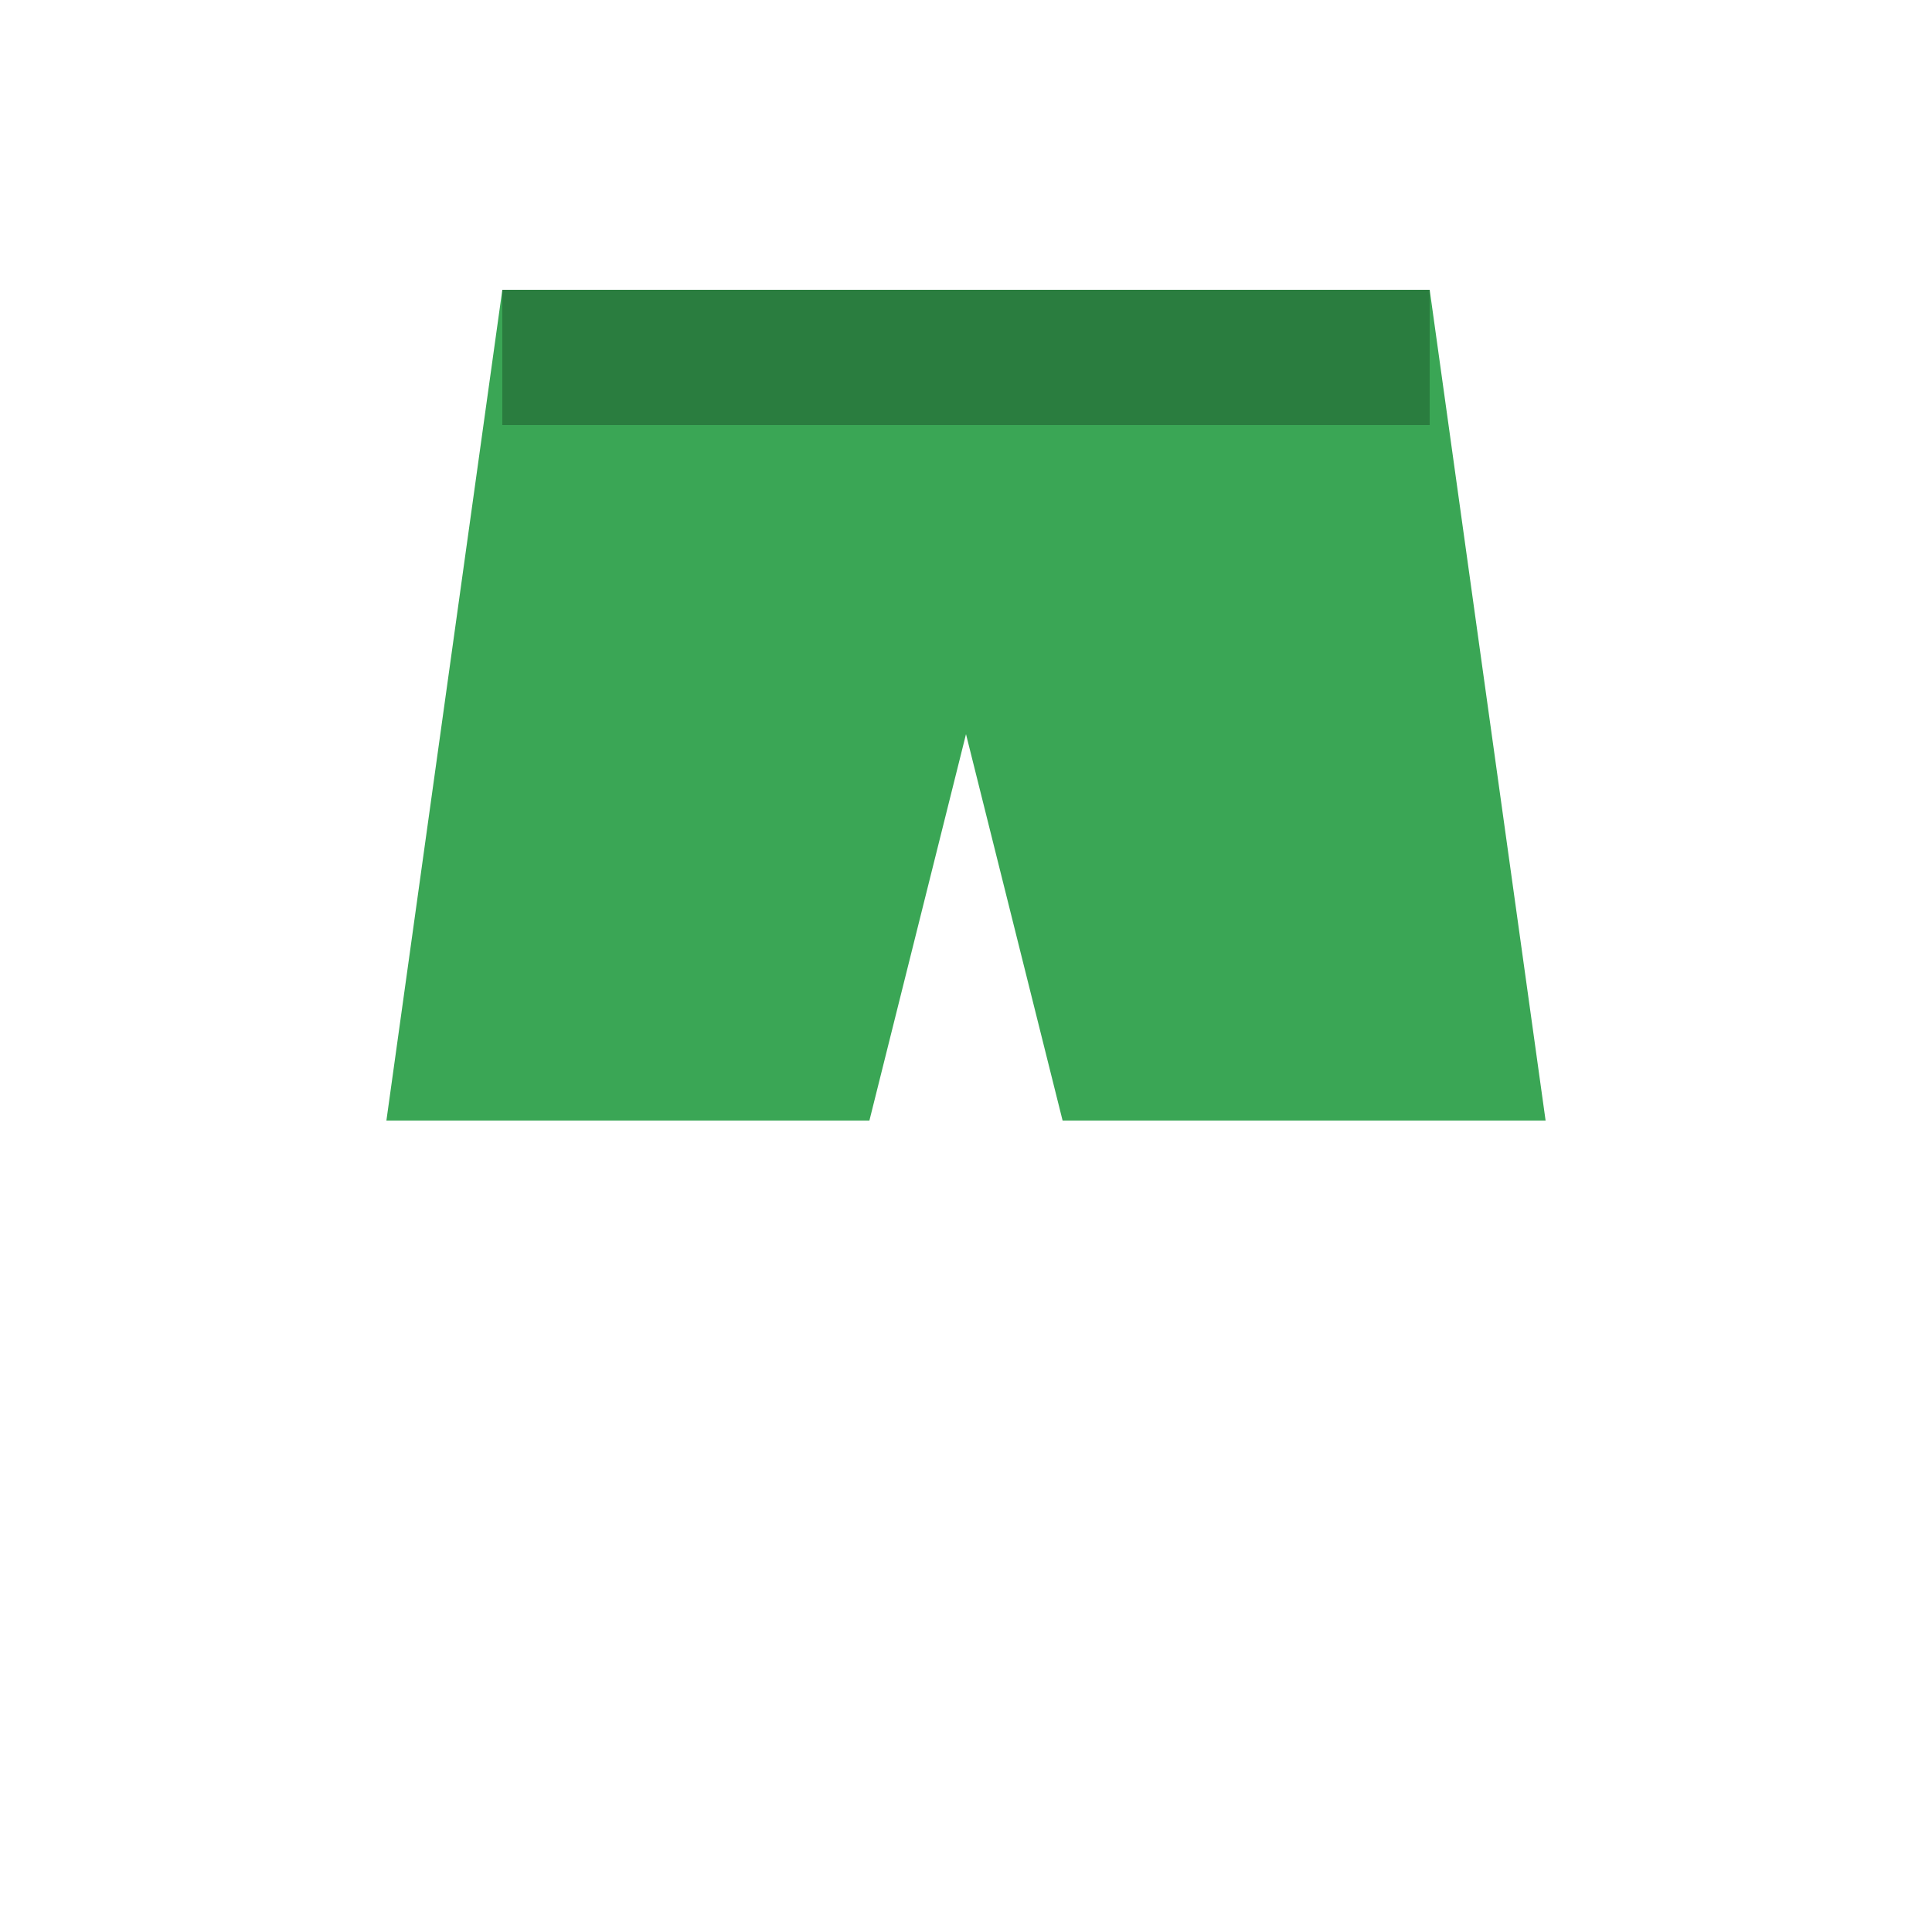
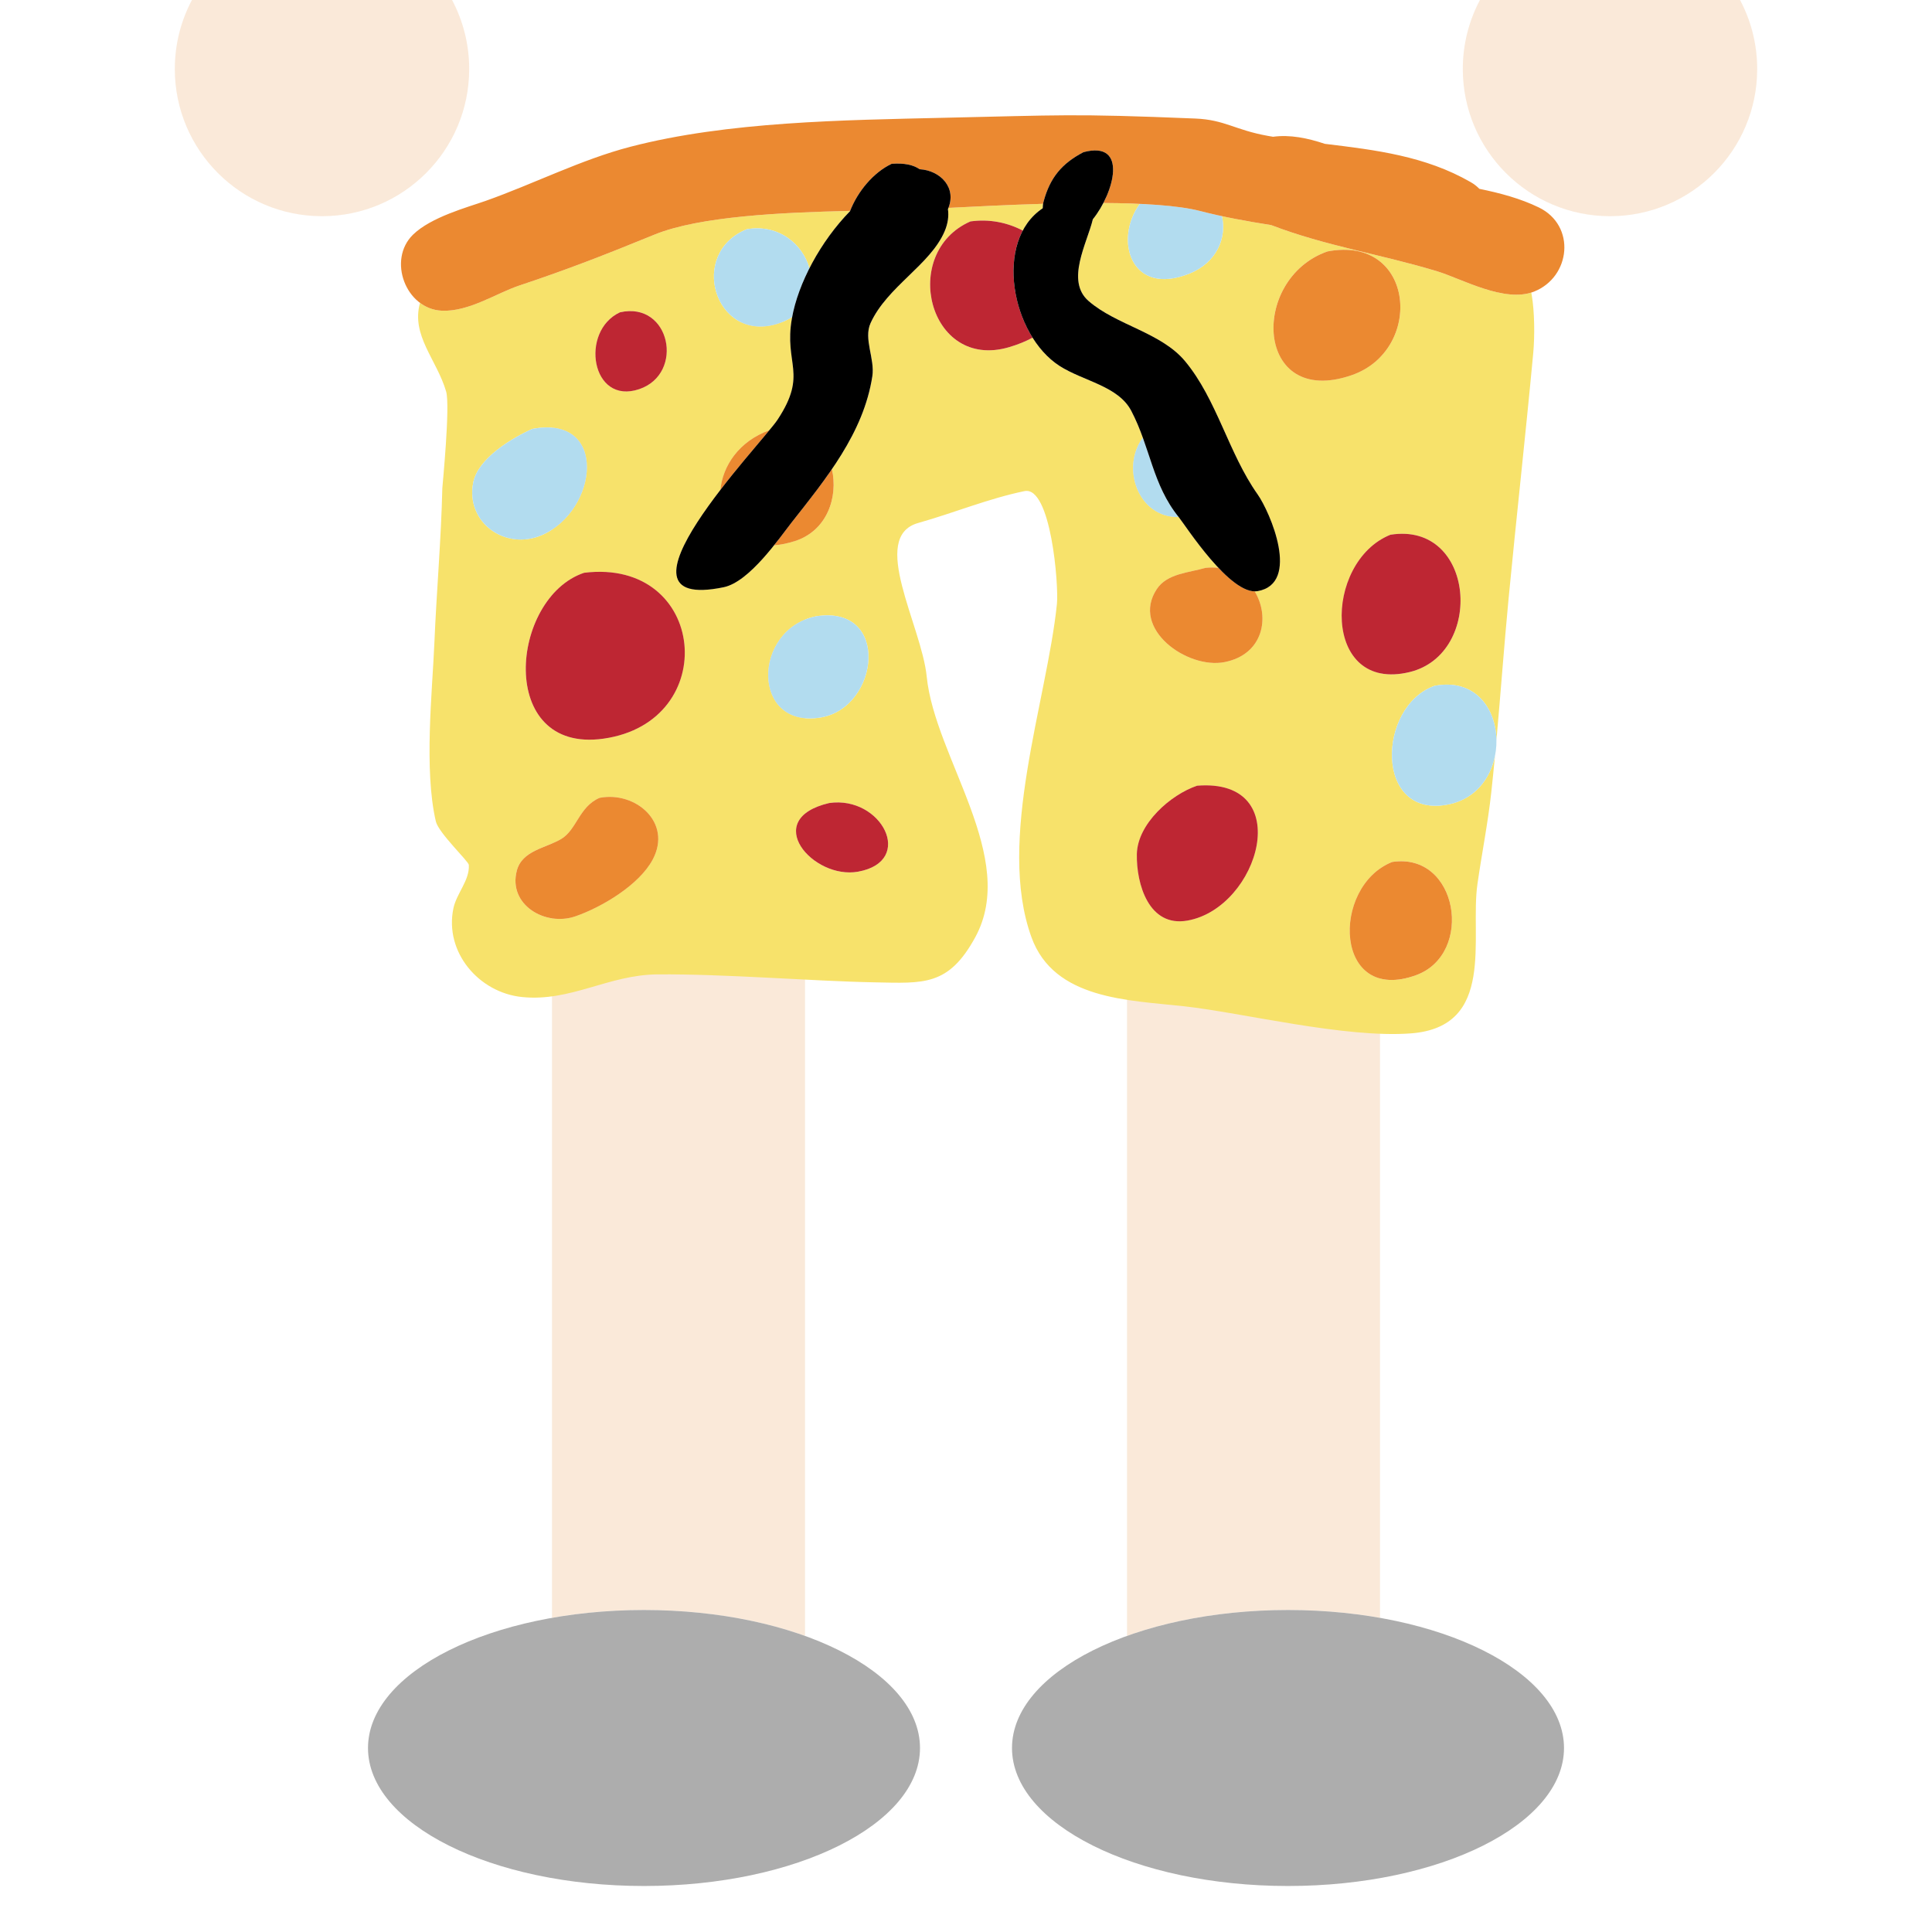
- <svg xmlns="http://www.w3.org/2000/svg" viewBox="0 0 100 100" width="100" height="100">
-   <g id="body-reference" style="display:none;opacity:0.4">
-     <g transform="scale(2.380952) translate(-29,-55)">
-       <rect x="41" y="62" width="5.5" height="30" fill="#f2c9a0" />
-       <rect x="53.5" y="62" width="5.5" height="30" fill="#f2c9a0" />
-       <ellipse cx="43" cy="93" rx="6" ry="3" fill="#333" />
-       <ellipse cx="57" cy="93" rx="6" ry="3" fill="#333" />
-       <circle cx="36" cy="56.5" r="3.2" fill="#f2c9a0" />
-       <circle cx="64" cy="56.5" r="3.2" fill="#f2c9a0" />
-       <path transform="translate(29,27) scale(.42)" d="M32,22 L13,65 L22,69 L37,44 Z M68,22 L87,65 L78,69 L63,44 Z" fill="#f2c9a0" />
-       <circle cx="50" cy="26" r="11" fill="#f2c9a0" />
-       <circle cx="46" cy="26" r="1.3" fill="#333" />
-       <circle cx="54" cy="26" r="1.3" fill="#333" />
-       <path d="M46,31 Q50,34 54,31" fill="none" stroke="#333" stroke-width="1.2" stroke-linecap="round" />
+ <svg xmlns="http://www.w3.org/2000/svg" width="100" height="100" viewBox="0 0 100 100">
+   <g id="body-reference" data-name="Body reference (show to align)" data-locked="true" opacity="0.4" transform=" matrix(1 0 0 1 0 0)">
+     <g id="layer-9a3699ff-290b-4aeb-a899-9c2a97b345c4" data-name="Group" data-locked="false" opacity="1" transform=" matrix(2.380952 0 0 2.380952 -69.04762 -130.9524)">
+       <path transform="translate(0 0) rotate(0) scale(1 1)" d="M41 62C41 62 46.5 62 46.5 62C46.5 62 46.5 90.563 46.5 90.563C45.515 90.209 44.306 90 43 90C42.299 90 41.626 90.06 41 90.171C41 90.171 41 62 41 62Z" fill="#f2c9a0" stroke="none" stroke-width="0" opacity="1" fill-rule="nonzero" />
+       <path transform="translate(0 0) rotate(0) scale(1 1)" d="M53.5 62C53.5 62 59 62 59 62C59 62 59 90.171 59 90.171C58.374 90.06 57.701 90 57 90C55.694 90 54.485 90.209 53.5 90.563C53.5 90.563 53.5 62 53.5 62Z" fill="#f2c9a0" stroke="none" stroke-width="0" opacity="1" fill-rule="nonzero" />
+       <ellipse transform="translate(0 0) rotate(0) scale(1 1)" rx="6" ry="3" cx="43" cy="93" fill="#333" stroke="none" stroke-width="0" font-family="Times New Roman, serif" font-size="16" />
+       <ellipse transform="translate(0 0) rotate(0) scale(1 1)" rx="6" ry="3" cx="57" cy="93" fill="#333" stroke="none" stroke-width="0" font-family="Times New Roman, serif" font-size="16" />
+       <path transform="translate(0 0) rotate(0) scale(1 1)" d="M44.54 45.48C44.54 45.48 38.828 55.001 38.828 55.001C39.065 55.448 39.2 55.958 39.2 56.5C39.2 58.267 37.767 59.7 36 59.7C34.233 59.7 32.8 58.267 32.8 56.5C32.8 55.157 33.627 54.008 34.799 53.533C34.799 53.533 42.44 36.24 42.44 36.24C42.44 36.24 44.54 45.48 44.54 45.48ZM57.56 36.24C57.56 36.24 65.201 53.533 65.201 53.533C66.373 54.008 67.2 55.157 67.2 56.5C67.2 58.267 65.767 59.7 64 59.7C62.233 59.7 60.8 58.267 60.8 56.5C60.8 55.958 60.935 55.448 61.172 55.001C61.172 55.001 55.46 45.48 55.46 45.48C55.46 45.48 57.56 36.24 57.56 36.24Z" fill="#f2c9a0" stroke="none" stroke-width="0" opacity="1" fill-rule="nonzero" />
+       <path transform="translate(0 0) rotate(0) scale(1 1)" d="M39 26C39 19.925 43.925 15 50 15C56.075 15 61 19.925 61 26C61 32.075 56.075 37 50 37C43.925 37 39 32.075 39 26ZM46 27.3C46.718 27.3 47.3 26.718 47.3 26C47.3 25.282 46.718 24.7 46 24.7C45.282 24.7 44.7 25.282 44.7 26C44.7 26.718 45.282 27.3 46 27.3ZM54 27.3C54.718 27.3 55.3 26.718 55.3 26C55.3 25.282 54.718 24.7 54 24.7C53.282 24.7 52.7 25.282 52.7 26C52.7 26.718 53.282 27.3 54 27.3Z" fill="#f2c9a0" stroke="none" stroke-width="0" opacity="1" fill-rule="nonzero" />
+       <ellipse transform="translate(0 0) rotate(0) scale(1 1)" rx="1.3" ry="1.3" cx="46" cy="26" fill="#333" stroke="none" stroke-width="0" font-family="Times New Roman, serif" font-size="16" />
+       <ellipse transform="translate(0 0) rotate(0) scale(1 1)" rx="1.3" ry="1.3" cx="54" cy="26" fill="#333" stroke="none" stroke-width="0" font-family="Times New Roman, serif" font-size="16" />
+       <path transform="translate(0 0) rotate(0) scale(1 1)" d="M46,31 Q50,34 54,31" fill="none" stroke="#333" stroke-width="1.2" font-family="Times New Roman, serif" font-size="16" stroke-linecap="round" />
    </g>
  </g>
-   <g id="clothing">
-     <path d="M26,15 L74,15 L80,58 L55,58 L50,38 L45,58 L20,58 Z" fill="#3aa655" />
-     <rect x="26" y="15" width="48" height="7" fill="#2a7d3f" />
+   <g id="clothing" data-name="Clothing" data-locked="false" opacity="1" transform=" matrix(1 0 0 1 0 0)">
+     <path transform="translate(0 0) rotate(0) scale(1 1) matrix(1 0 0 1 0 0)" d="M74.399 14.046C75.63 14.421 77.749 15.619 79.26 15.144C79.267 15.184 79.274 15.225 79.281 15.266C79.43 16.126 79.441 17.399 79.361 18.266C78.965 22.519 78.488 26.764 78.081 31.016C77.85 33.441 77.675 35.872 77.456 38.298C77.427 36.651 76.334 35.105 74.257 35.498C71.265 36.546 71.114 42.452 75.007 41.63C76.361 41.344 77.142 40.293 77.379 39.136C77.319 39.763 77.256 40.39 77.188 41.016C77.014 42.608 76.697 44.18 76.471 45.766C76.078 48.528 77.451 53.154 73.026 53.488C69.602 53.746 64.316 52.419 61.276 52.083C58.399 51.766 54.559 51.737 53.39 48.516C51.564 43.488 54.189 36.278 54.706 31.266C54.807 30.284 54.395 25.136 53.026 25.42C51.152 25.808 49.368 26.55 47.526 27.069C44.972 27.788 47.702 32.376 47.966 35.016C48.387 39.224 52.728 44.396 50.477 48.516C49.095 51.044 47.816 50.896 45.276 50.846C41.921 50.781 37.599 50.406 34.026 50.434C31.496 50.454 29.537 51.861 27.026 51.607C24.782 51.38 22.995 49.282 23.468 47.016C23.631 46.237 24.318 45.56 24.266 44.766C24.253 44.58 22.698 43.111 22.559 42.516C21.935 39.833 22.378 35.781 22.484 33.266C22.596 30.598 22.833 27.935 22.895 25.266C22.897 25.168 23.311 21.019 23.092 20.266C22.61 18.614 21.268 17.366 21.74 15.677C22.058 15.913 22.442 16.063 22.874 16.082C24.27 16.142 25.702 15.172 26.874 14.781C29.41 13.936 31.367 13.169 33.874 12.144C36.208 11.19 40.47 10.998 44.003 10.915C44.001 10.92 43.999 10.926 43.996 10.932C43.162 11.784 42.435 12.823 41.896 13.885C41.553 12.653 40.321 11.581 38.657 11.864C35.6 13.1 36.991 17.687 40.157 16.784C40.486 16.69 40.767 16.561 41.002 16.406C40.998 16.429 40.994 16.451 40.99 16.474C40.569 18.87 41.831 19.321 40.246 21.724C40.169 21.842 40.021 22.028 39.822 22.269C38.229 22.848 37.406 24.13 37.287 25.358C35.167 28.117 33.367 31.24 37.459 30.394C38.348 30.21 39.328 29.147 40.065 28.225C40.401 28.2 40.765 28.127 41.158 28C42.818 27.464 43.39 25.725 43.06 24.283C44.059 22.822 44.879 21.255 45.152 19.474C45.291 18.568 44.688 17.541 45.06 16.724C45.921 14.834 48.149 13.714 48.893 11.974C49.068 11.566 49.115 11.177 49.065 10.825C49.074 10.803 49.083 10.782 49.091 10.76C50.442 10.692 52.187 10.602 53.99 10.549C53.977 10.627 53.971 10.704 53.971 10.78C53.523 11.078 53.182 11.474 52.939 11.934C52.155 11.523 51.218 11.322 50.229 11.461C46.558 13.072 48.054 19.199 52.229 17.97C52.697 17.832 53.101 17.666 53.445 17.477C53.821 18.077 54.294 18.588 54.842 18.94C56.072 19.73 57.878 19.974 58.556 21.268C58.797 21.73 58.986 22.193 59.153 22.653C57.995 24.22 58.92 26.805 61.008 26.762C61.01 26.764 61.012 26.766 61.013 26.768C61.214 27.016 62.093 28.365 63.07 29.395C62.853 29.368 62.623 29.367 62.38 29.395C61.545 29.644 60.418 29.68 59.88 30.484C58.497 32.553 61.459 34.648 63.38 34.271C65.404 33.874 65.745 31.924 64.941 30.608C64.993 30.609 65.043 30.605 65.092 30.597C67.344 30.204 65.732 26.492 65.092 25.586C63.59 23.461 62.986 20.678 61.342 18.699C60.102 17.205 57.779 16.832 56.342 15.578C55.145 14.534 56.269 12.587 56.565 11.349C56.764 11.103 56.95 10.813 57.11 10.507C57.763 10.511 58.397 10.525 58.995 10.552C57.642 12.409 58.531 15.368 61.551 14.167C63.002 13.591 63.503 12.282 63.246 11.187C64.094 11.369 64.944 11.516 65.796 11.651C68.631 12.738 71.529 13.172 74.399 14.046ZM30.235 29.647C26.39 30.934 25.693 39.016 31.235 38.233C37.378 37.365 36.588 28.872 30.235 29.647ZM71.967 27.678C68.482 29.086 68.418 35.894 72.967 34.785C76.851 33.837 76.363 26.977 71.967 27.678ZM61.962 40.668C60.587 41.133 58.874 42.641 58.843 44.212C58.814 45.754 59.459 48.006 61.462 47.649C65.186 46.986 67.123 40.257 61.962 40.668ZM42.918 41.565C39.357 42.398 42.08 45.542 44.418 45.117C47.403 44.574 45.62 41.169 42.918 41.565ZM32.089 16.165C30 17.134 30.595 20.99 33.089 20.141C35.455 19.336 34.694 15.574 32.089 16.165ZM68.708 13.014C64.665 14.431 64.952 21.148 69.958 19.42C73.739 18.116 73.231 12.148 68.708 13.014ZM31.035 41.297C29.967 41.752 29.858 42.953 29.035 43.435C28.246 43.897 27.022 44.023 26.75 45.064C26.288 46.833 28.219 47.969 29.785 47.428C31.129 46.964 33.079 45.815 33.785 44.489C34.812 42.558 32.874 40.939 31.035 41.297ZM72.053 44.616C68.868 45.9 69.048 52.027 73.303 50.472C76.315 49.371 75.475 44.088 72.053 44.616ZM27.553 22.201C26.519 22.662 24.741 23.713 24.494 24.976C24.088 27.053 26.167 28.518 28.053 27.695C30.965 26.424 31.51 21.455 27.553 22.201ZM42.238 31.899C38.925 32.569 38.866 37.744 42.488 37.135C45.52 36.625 46.11 31.292 42.238 31.899Z" fill="#f7e26b" stroke="none" stroke-width="0" opacity="1" fill-rule="nonzero" />
+     <path transform="translate(0 0) rotate(0) scale(1 1) matrix(1 0 0 1 0 0)" d="M31.235 38.233C25.693 39.016 26.39 30.934 30.235 29.647C36.588 28.872 37.378 37.365 31.235 38.233Z" fill="#be2633" stroke="none" stroke-width="0" opacity="1" fill-rule="nonzero" />
+     <path transform="translate(0 0) rotate(0) scale(1 1) matrix(1 0 0 1 0 0)" d="M52.229 17.97C48.054 19.199 46.558 13.072 50.229 11.461C51.218 11.322 52.155 11.523 52.939 11.934C52.104 13.51 52.413 15.831 53.445 17.477C53.101 17.666 52.697 17.832 52.229 17.97Z" fill="#be2633" stroke="none" stroke-width="0" opacity="1" fill-rule="nonzero" />
+     <path transform="translate(0 0) rotate(0) scale(1 1) matrix(1 0 0 1 0 0)" d="M72.967 34.785C68.418 35.894 68.482 29.086 71.967 27.678C76.363 26.977 76.851 33.837 72.967 34.785Z" fill="#be2633" stroke="none" stroke-width="0" opacity="1" fill-rule="nonzero" />
+     <path transform="translate(0 0) rotate(0) scale(1 1) matrix(1 0 0 1 0 0)" d="M61.462 47.649C59.459 48.006 58.814 45.754 58.843 44.212C58.874 42.641 60.587 41.133 61.962 40.668C67.123 40.257 65.186 46.986 61.462 47.649Z" fill="#be2633" stroke="none" stroke-width="0" opacity="1" fill-rule="nonzero" />
+     <path transform="translate(0 0) rotate(0) scale(1 1) matrix(1 0 0 1 0 0)" d="M44.418 45.117C42.08 45.542 39.357 42.398 42.918 41.565C45.62 41.169 47.403 44.574 44.418 45.117Z" fill="#be2633" stroke="none" stroke-width="0" opacity="1" fill-rule="nonzero" />
+     <path transform="translate(0 0) rotate(0) scale(1 1) matrix(1 0 0 1 0 0)" d="M33.089 20.141C30.595 20.99 30 17.134 32.089 16.165C34.694 15.574 35.455 19.336 33.089 20.141Z" fill="#be2633" stroke="none" stroke-width="0" opacity="1" fill-rule="nonzero" />
+     <path transform="translate(0 0) rotate(0) scale(1 1) matrix(1 0 0 1 0 0)" d="M41.158 28C40.765 28.127 40.401 28.2 40.065 28.225C40.441 27.755 40.753 27.323 40.959 27.061C41.666 26.161 42.402 25.245 43.06 24.283C43.39 25.725 42.818 27.464 41.158 28ZM37.287 25.358C37.406 24.13 38.229 22.848 39.822 22.269C39.243 22.97 38.233 24.128 37.287 25.358Z" fill="#eb8931" stroke="none" stroke-width="0" opacity="1" fill-rule="nonzero" />
+     <path transform="translate(0 0) rotate(0) scale(1 1) matrix(1 0 0 1 0 0)" d="M69.958 19.42C64.952 21.148 64.665 14.431 68.708 13.014C73.231 12.148 73.739 18.116 69.958 19.42Z" fill="#eb8931" stroke="none" stroke-width="0" opacity="1" fill-rule="nonzero" />
+     <path transform="translate(0 0) rotate(0) scale(1 1) matrix(1 0 0 1 0 0)" d="M63.38 34.271C61.459 34.648 58.497 32.553 59.88 30.484C60.418 29.68 61.545 29.644 62.38 29.395C62.623 29.367 62.853 29.368 63.07 29.395C63.706 30.065 64.383 30.601 64.941 30.608C65.745 31.924 65.404 33.874 63.38 34.271Z" fill="#eb8931" stroke="none" stroke-width="0" opacity="1" fill-rule="nonzero" />
+     <path transform="translate(0 0) rotate(0) scale(1 1) matrix(1 0 0 1 0 0)" d="M33.785 44.489C33.079 45.815 31.129 46.964 29.785 47.428C28.219 47.969 26.288 46.833 26.75 45.064C27.022 44.023 28.246 43.897 29.035 43.435C29.858 42.953 29.967 41.752 31.035 41.297C32.874 40.939 34.812 42.558 33.785 44.489Z" fill="#eb8931" stroke="none" stroke-width="0" opacity="1" fill-rule="nonzero" />
+     <path transform="translate(0 0) rotate(0) scale(1 1) matrix(1 0 0 1 0 0)" d="M73.303 50.472C69.048 52.027 68.868 45.9 72.053 44.616C75.475 44.088 76.315 49.371 73.303 50.472Z" fill="#eb8931" stroke="none" stroke-width="0" opacity="1" fill-rule="nonzero" />
+     <path transform="translate(0 0) rotate(0) scale(1 1) matrix(1 0 0 1 0 0)" d="M28.053 27.695C26.167 28.518 24.088 27.053 24.494 24.976C24.741 23.713 26.519 22.662 27.553 22.201C31.51 21.455 30.965 26.424 28.053 27.695Z" fill="#b2dcef" stroke="none" stroke-width="0" opacity="1" fill-rule="nonzero" />
+     <path transform="translate(0 0) rotate(0) scale(1 1) matrix(1 0 0 1 0 0)" d="M40.157 16.784C36.991 17.687 35.6 13.1 38.657 11.864C40.321 11.581 41.553 12.653 41.896 13.885C41.463 14.738 41.151 15.606 41.002 16.406C40.767 16.561 40.486 16.69 40.157 16.784Z" fill="#b2dcef" stroke="none" stroke-width="0" opacity="1" fill-rule="nonzero" />
+     <path transform="translate(0 0) rotate(0) scale(1 1) matrix(1 0 0 1 0 0)" d="M61.008 26.762C58.92 26.805 57.995 24.22 59.153 22.653C59.672 24.083 59.977 25.486 61.008 26.762Z" fill="#b2dcef" stroke="none" stroke-width="0" opacity="1" fill-rule="nonzero" />
+     <path transform="translate(0 0) rotate(0) scale(1 1) matrix(1 0 0 1 0 0)" d="M61.551 14.167C58.531 15.368 57.642 12.409 58.995 10.552C60.251 10.608 61.348 10.723 62.124 10.923C62.497 11.019 62.871 11.107 63.246 11.187C63.503 12.282 63.002 13.591 61.551 14.167Z" fill="#b2dcef" stroke="none" stroke-width="0" opacity="1" fill-rule="nonzero" />
+     <path transform="translate(0 0) rotate(0) scale(1 1) matrix(1 0 0 1 0 0)" d="M42.488 37.135C38.866 37.744 38.925 32.569 42.238 31.899C46.11 31.292 45.52 36.625 42.488 37.135Z" fill="#b2dcef" stroke="none" stroke-width="0" opacity="1" fill-rule="nonzero" />
+     <path transform="translate(0 0) rotate(0) scale(1 1) matrix(1 0 0 1 0 0)" d="M75.007 41.63C71.114 42.452 71.265 36.546 74.257 35.498C78.161 34.759 78.589 40.874 75.007 41.63Z" fill="#b2dcef" stroke="none" stroke-width="0" opacity="1" fill-rule="nonzero" />
+     <path transform="translate(0 0) rotate(0) scale(1 1) matrix(1 0 0 1 0 0)" d="M61.874 6.136C63.397 6.199 63.919 6.728 65.624 7.033C65.714 7.049 65.803 7.064 65.893 7.079C66.765 6.959 67.684 7.146 68.573 7.445C71.184 7.76 73.775 8.073 76.124 9.428C76.295 9.526 76.444 9.643 76.572 9.774C77.645 9.994 78.692 10.273 79.649 10.737C81.585 11.676 81.305 14.34 79.399 15.094C77.883 15.695 75.669 14.433 74.399 14.046C71.529 13.172 68.631 12.738 65.796 11.651C64.568 11.457 63.343 11.237 62.124 10.923C60.979 10.627 59.135 10.519 57.11 10.507C57.837 9.11 57.993 7.37 56.081 7.876C54.951 8.465 54.349 9.203 54.019 10.42C54.007 10.463 53.998 10.506 53.99 10.549C52.187 10.602 50.442 10.692 49.091 10.76C49.514 9.677 48.646 8.82 47.601 8.759C47.285 8.539 46.814 8.428 46.154 8.478C45.22 8.92 44.405 9.888 44.003 10.915C40.47 10.998 36.208 11.19 33.874 12.144C31.367 13.169 29.41 13.936 26.874 14.781C25.702 15.172 24.27 16.142 22.874 16.082C21 16.001 20.044 13.453 21.374 12.149C22.307 11.234 24.209 10.725 25.124 10.402C27.585 9.534 30.089 8.257 32.624 7.598C37.671 6.285 43.679 6.218 48.874 6.096C54.875 5.967 55.439 5.87 61.874 6.136Z" fill="#eb8931" stroke="none" stroke-width="0" opacity="1" fill-rule="nonzero" />
+     <path transform="translate(0 0) rotate(0) scale(1 1) matrix(1 0 0 1 0 0)" d="M46.154 8.478C46.814 8.428 47.285 8.539 47.601 8.759C48.667 8.821 49.548 9.711 49.065 10.825C49.115 11.177 49.068 11.566 48.893 11.974C48.149 13.714 45.921 14.834 45.06 16.724C44.688 17.541 45.291 18.568 45.152 19.474C44.699 22.427 42.742 24.794 40.959 27.061C40.349 27.836 38.8 30.116 37.459 30.394C30.916 31.747 39.435 22.954 40.246 21.724C41.831 19.321 40.569 18.87 40.99 16.474C41.307 14.665 42.473 12.489 43.996 10.932C44.396 9.899 45.215 8.922 46.154 8.478Z" fill="#000000" stroke="none" stroke-width="0" opacity="1" fill-rule="nonzero" />
+     <path transform="translate(0 0) rotate(0) scale(1 1) matrix(1 0 0 1 0 0)" d="M54.019 10.42C54.349 9.203 54.951 8.465 56.081 7.876C58.412 7.259 57.669 9.982 56.565 11.349C56.269 12.587 55.145 14.534 56.342 15.578C57.779 16.832 60.102 17.205 61.342 18.699C62.986 20.678 63.59 23.461 65.092 25.586C65.732 26.492 67.344 30.204 65.092 30.597C63.688 30.841 61.356 27.192 61.013 26.768C59.646 25.08 59.551 23.171 58.556 21.268C57.878 19.974 56.072 19.73 54.842 18.94C52.352 17.341 51.425 12.472 53.971 10.78C53.971 10.662 53.986 10.541 54.019 10.42Z" fill="#000000" stroke="none" stroke-width="0" opacity="1" fill-rule="nonzero" />
  </g>
</svg>
